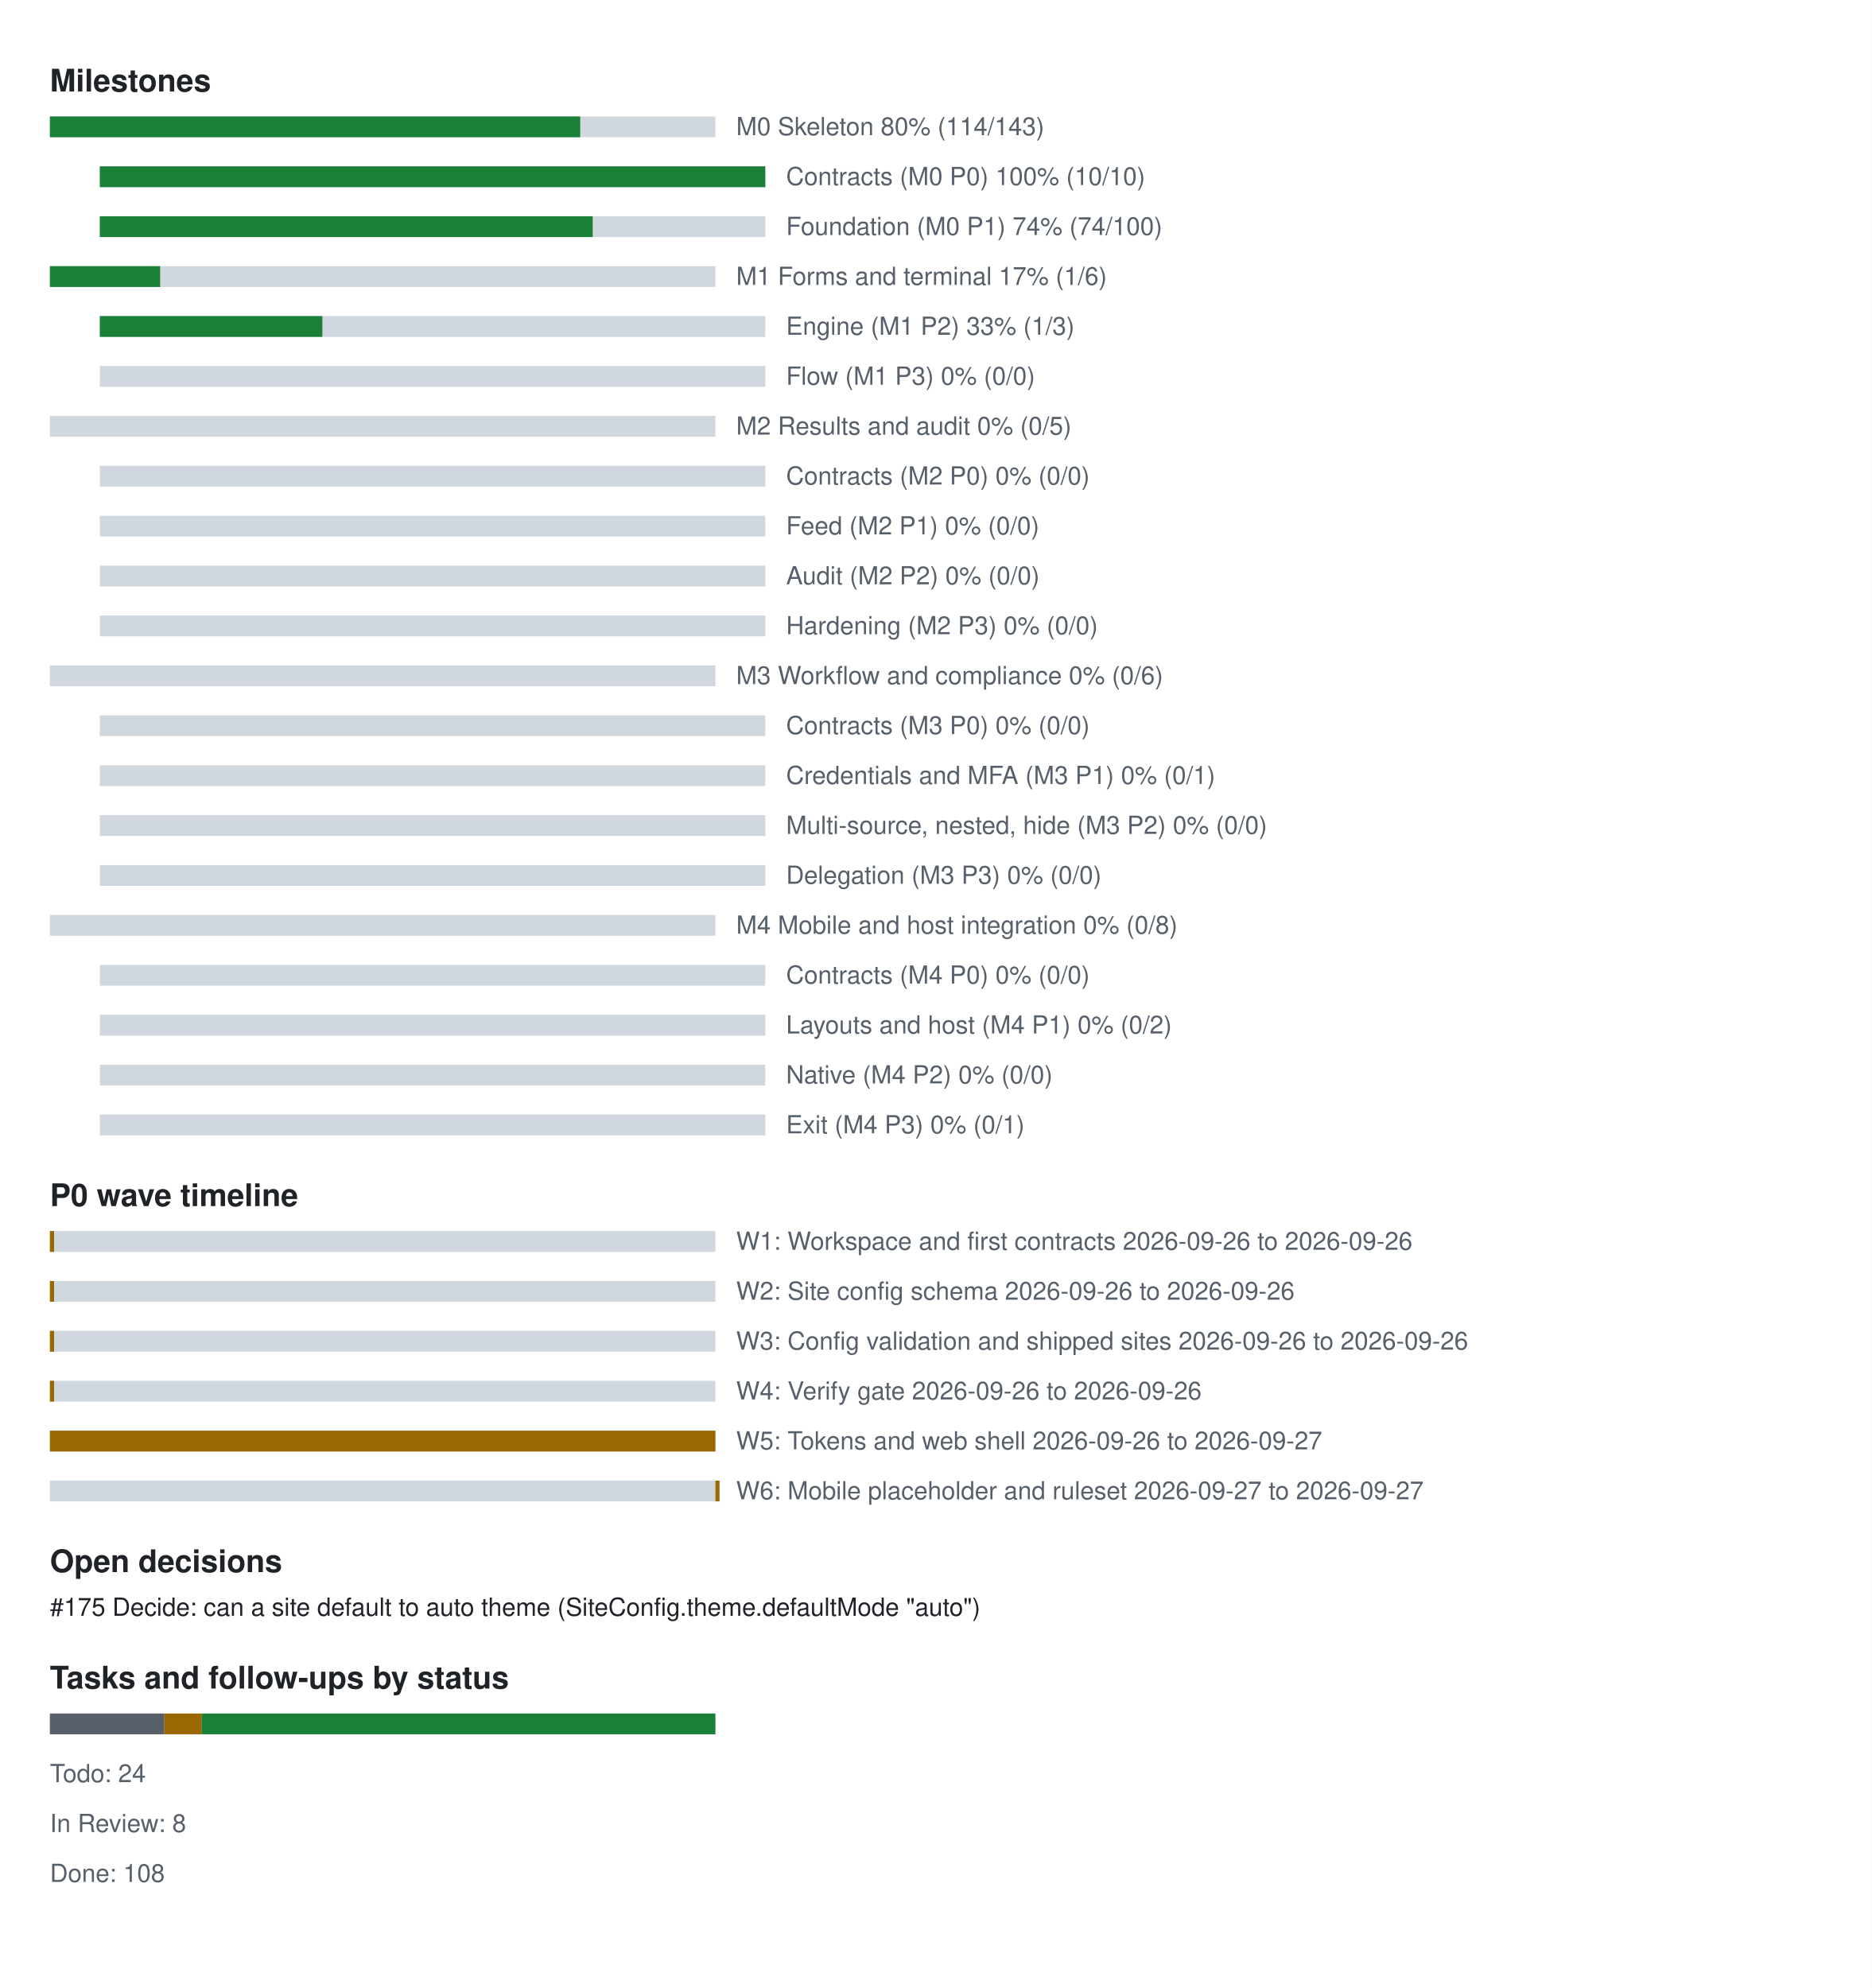
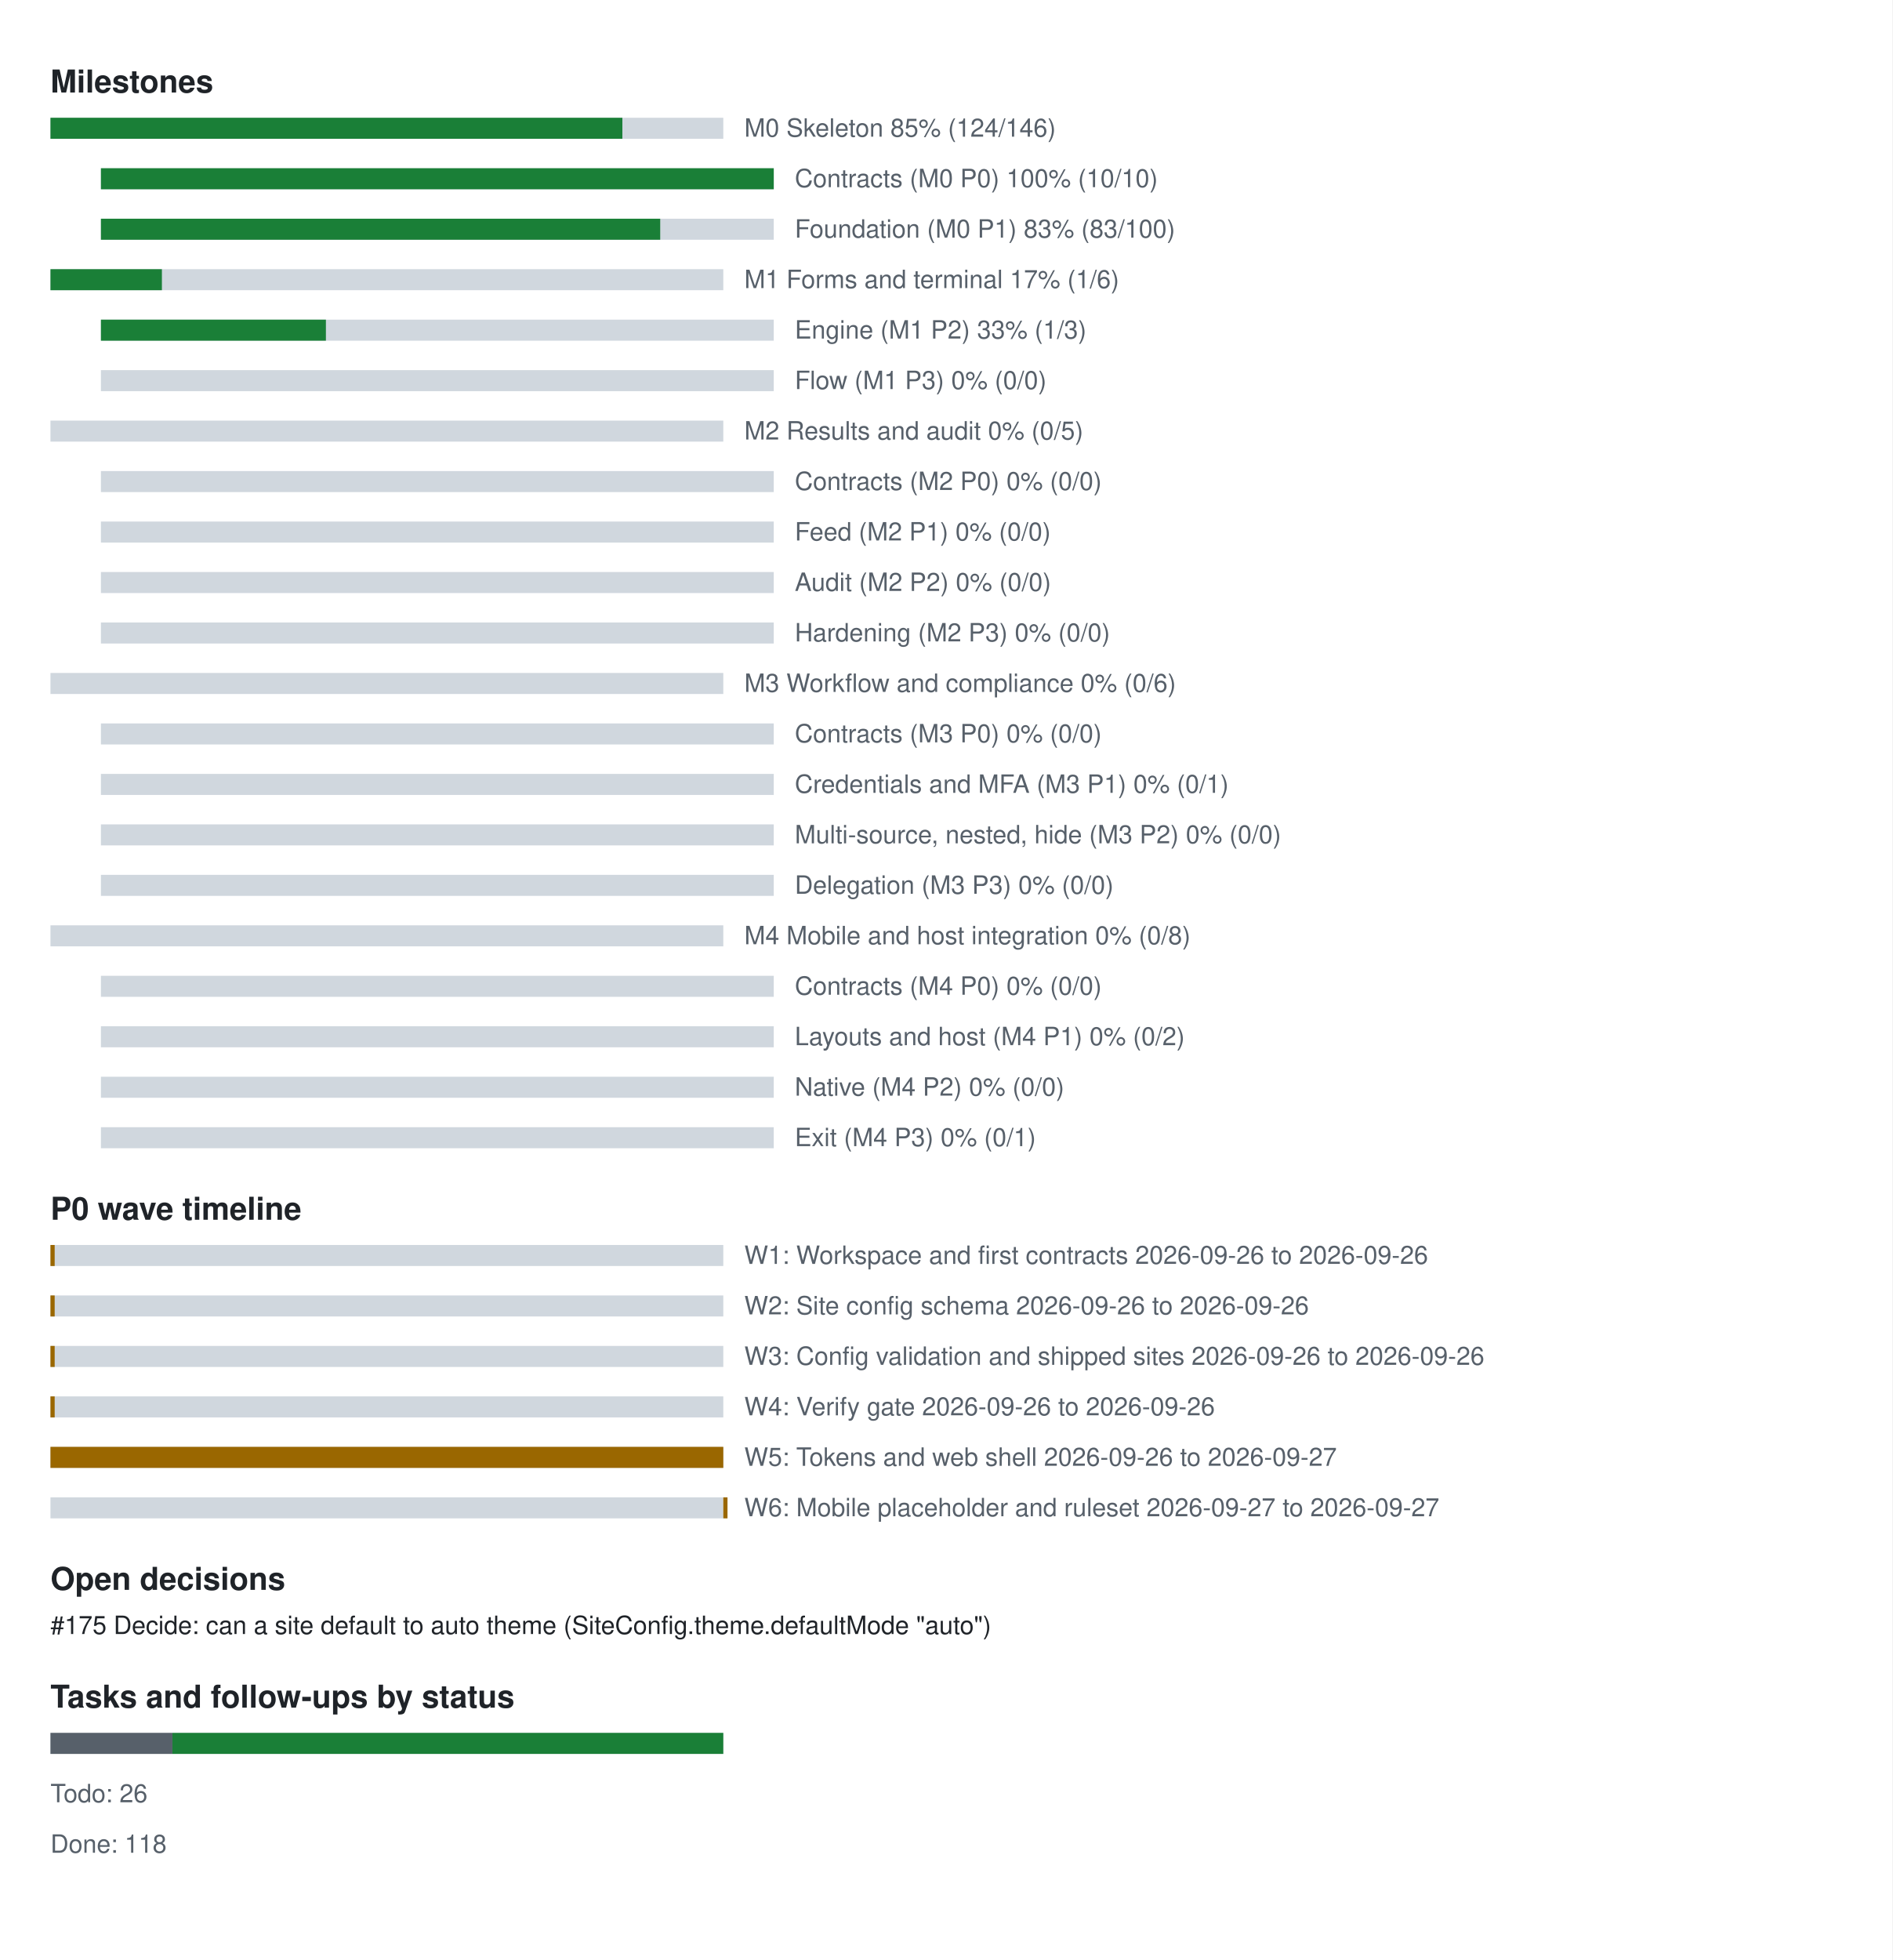
- <svg xmlns="http://www.w3.org/2000/svg" role="img" viewBox="0 0 900 956" width="900" height="956" font-family="Helvetica, Arial, sans-serif">
-   <rect width="900" height="956" fill="#ffffff" />
+ <svg xmlns="http://www.w3.org/2000/svg" role="img" viewBox="0 0 900 932" width="900" height="932" font-family="Helvetica, Arial, sans-serif">
+   <rect width="900" height="932" fill="#ffffff" />
  <text x="24" y="44" fill="#1f2328" font-size="15" font-weight="700">Milestones</text>
  <rect x="24" y="56" width="320" height="10" fill="#d0d7de" />
-   <rect x="24" y="56" width="255" height="10" fill="#1a7f37" />
-   <text x="354" y="65" fill="#57606a" font-size="12">M0 Skeleton 80% (114/143)</text>
+   <rect x="24" y="56" width="272" height="10" fill="#1a7f37" />
+   <text x="354" y="65" fill="#57606a" font-size="12">M0 Skeleton 85% (124/146)</text>
  <rect x="48" y="80" width="320" height="10" fill="#d0d7de" />
  <rect x="48" y="80" width="320" height="10" fill="#1a7f37" />
  <text x="378" y="89" fill="#57606a" font-size="12">Contracts (M0 P0) 100% (10/10)</text>
  <rect x="48" y="104" width="320" height="10" fill="#d0d7de" />
-   <rect x="48" y="104" width="237" height="10" fill="#1a7f37" />
-   <text x="378" y="113" fill="#57606a" font-size="12">Foundation (M0 P1) 74% (74/100)</text>
+   <rect x="48" y="104" width="266" height="10" fill="#1a7f37" />
+   <text x="378" y="113" fill="#57606a" font-size="12">Foundation (M0 P1) 83% (83/100)</text>
  <rect x="24" y="128" width="320" height="10" fill="#d0d7de" />
  <rect x="24" y="128" width="53" height="10" fill="#1a7f37" />
  <text x="354" y="137" fill="#57606a" font-size="12">M1 Forms and terminal 17% (1/6)</text>
  <rect x="48" y="152" width="320" height="10" fill="#d0d7de" />
  <rect x="48" y="152" width="107" height="10" fill="#1a7f37" />
  <text x="378" y="161" fill="#57606a" font-size="12">Engine (M1 P2) 33% (1/3)</text>
  <rect x="48" y="176" width="320" height="10" fill="#d0d7de" />
  <text x="378" y="185" fill="#57606a" font-size="12">Flow (M1 P3) 0% (0/0)</text>
  <rect x="24" y="200" width="320" height="10" fill="#d0d7de" />
  <text x="354" y="209" fill="#57606a" font-size="12">M2 Results and audit 0% (0/5)</text>
  <rect x="48" y="224" width="320" height="10" fill="#d0d7de" />
  <text x="378" y="233" fill="#57606a" font-size="12">Contracts (M2 P0) 0% (0/0)</text>
  <rect x="48" y="248" width="320" height="10" fill="#d0d7de" />
  <text x="378" y="257" fill="#57606a" font-size="12">Feed (M2 P1) 0% (0/0)</text>
  <rect x="48" y="272" width="320" height="10" fill="#d0d7de" />
  <text x="378" y="281" fill="#57606a" font-size="12">Audit (M2 P2) 0% (0/0)</text>
  <rect x="48" y="296" width="320" height="10" fill="#d0d7de" />
  <text x="378" y="305" fill="#57606a" font-size="12">Hardening (M2 P3) 0% (0/0)</text>
  <rect x="24" y="320" width="320" height="10" fill="#d0d7de" />
  <text x="354" y="329" fill="#57606a" font-size="12">M3 Workflow and compliance 0% (0/6)</text>
  <rect x="48" y="344" width="320" height="10" fill="#d0d7de" />
  <text x="378" y="353" fill="#57606a" font-size="12">Contracts (M3 P0) 0% (0/0)</text>
  <rect x="48" y="368" width="320" height="10" fill="#d0d7de" />
  <text x="378" y="377" fill="#57606a" font-size="12">Credentials and MFA (M3 P1) 0% (0/1)</text>
  <rect x="48" y="392" width="320" height="10" fill="#d0d7de" />
  <text x="378" y="401" fill="#57606a" font-size="12">Multi-source, nested, hide (M3 P2) 0% (0/0)</text>
  <rect x="48" y="416" width="320" height="10" fill="#d0d7de" />
  <text x="378" y="425" fill="#57606a" font-size="12">Delegation (M3 P3) 0% (0/0)</text>
  <rect x="24" y="440" width="320" height="10" fill="#d0d7de" />
  <text x="354" y="449" fill="#57606a" font-size="12">M4 Mobile and host integration 0% (0/8)</text>
  <rect x="48" y="464" width="320" height="10" fill="#d0d7de" />
  <text x="378" y="473" fill="#57606a" font-size="12">Contracts (M4 P0) 0% (0/0)</text>
  <rect x="48" y="488" width="320" height="10" fill="#d0d7de" />
  <text x="378" y="497" fill="#57606a" font-size="12">Layouts and host (M4 P1) 0% (0/2)</text>
  <rect x="48" y="512" width="320" height="10" fill="#d0d7de" />
  <text x="378" y="521" fill="#57606a" font-size="12">Native (M4 P2) 0% (0/0)</text>
  <rect x="48" y="536" width="320" height="10" fill="#d0d7de" />
  <text x="378" y="545" fill="#57606a" font-size="12">Exit (M4 P3) 0% (0/1)</text>
  <text x="24" y="580" fill="#1f2328" font-size="15" font-weight="700">P0 wave timeline</text>
  <rect x="24" y="592" width="320" height="10" fill="#d0d7de" />
  <rect x="24" y="592" width="2" height="10" fill="#9a6700" />
  <text x="354" y="601" fill="#57606a" font-size="12">W1: Workspace and first contracts 2026-09-26 to 2026-09-26</text>
  <rect x="24" y="616" width="320" height="10" fill="#d0d7de" />
  <rect x="24" y="616" width="2" height="10" fill="#9a6700" />
  <text x="354" y="625" fill="#57606a" font-size="12">W2: Site config schema 2026-09-26 to 2026-09-26</text>
  <rect x="24" y="640" width="320" height="10" fill="#d0d7de" />
  <rect x="24" y="640" width="2" height="10" fill="#9a6700" />
  <text x="354" y="649" fill="#57606a" font-size="12">W3: Config validation and shipped sites 2026-09-26 to 2026-09-26</text>
  <rect x="24" y="664" width="320" height="10" fill="#d0d7de" />
  <rect x="24" y="664" width="2" height="10" fill="#9a6700" />
  <text x="354" y="673" fill="#57606a" font-size="12">W4: Verify gate 2026-09-26 to 2026-09-26</text>
  <rect x="24" y="688" width="320" height="10" fill="#d0d7de" />
  <rect x="24" y="688" width="320" height="10" fill="#9a6700" />
  <text x="354" y="697" fill="#57606a" font-size="12">W5: Tokens and web shell 2026-09-26 to 2026-09-27</text>
  <rect x="24" y="712" width="320" height="10" fill="#d0d7de" />
  <rect x="344" y="712" width="2" height="10" fill="#9a6700" />
  <text x="354" y="721" fill="#57606a" font-size="12">W6: Mobile placeholder and ruleset 2026-09-27 to 2026-09-27</text>
  <text x="24" y="756" fill="#1f2328" font-size="15" font-weight="700">Open decisions</text>
  <text x="24" y="777" fill="#1f2328" font-size="12">#175 Decide: can a site default to auto theme (SiteConfig.theme.defaultMode "auto")</text>
  <text x="24" y="812" fill="#1f2328" font-size="15" font-weight="700">Tasks and follow-ups by status</text>
  <rect x="24" y="824" width="320" height="10" fill="#d0d7de" />
-   <rect x="24" y="824" width="55" height="10" fill="#57606a" />
-   <rect x="79" y="824" width="18" height="10" fill="#9a6700" />
-   <rect x="97" y="824" width="247" height="10" fill="#1a7f37" />
-   <text x="24" y="857" fill="#57606a" font-size="12">Todo: 24</text>
-   <text x="24" y="881" fill="#57606a" font-size="12">In Review: 8</text>
-   <text x="24" y="905" fill="#57606a" font-size="12">Done: 108</text>
+   <rect x="24" y="824" width="58" height="10" fill="#57606a" />
+   <rect x="82" y="824" width="262" height="10" fill="#1a7f37" />
+   <text x="24" y="857" fill="#57606a" font-size="12">Todo: 26</text>
+   <text x="24" y="881" fill="#57606a" font-size="12">Done: 118</text>
</svg>
